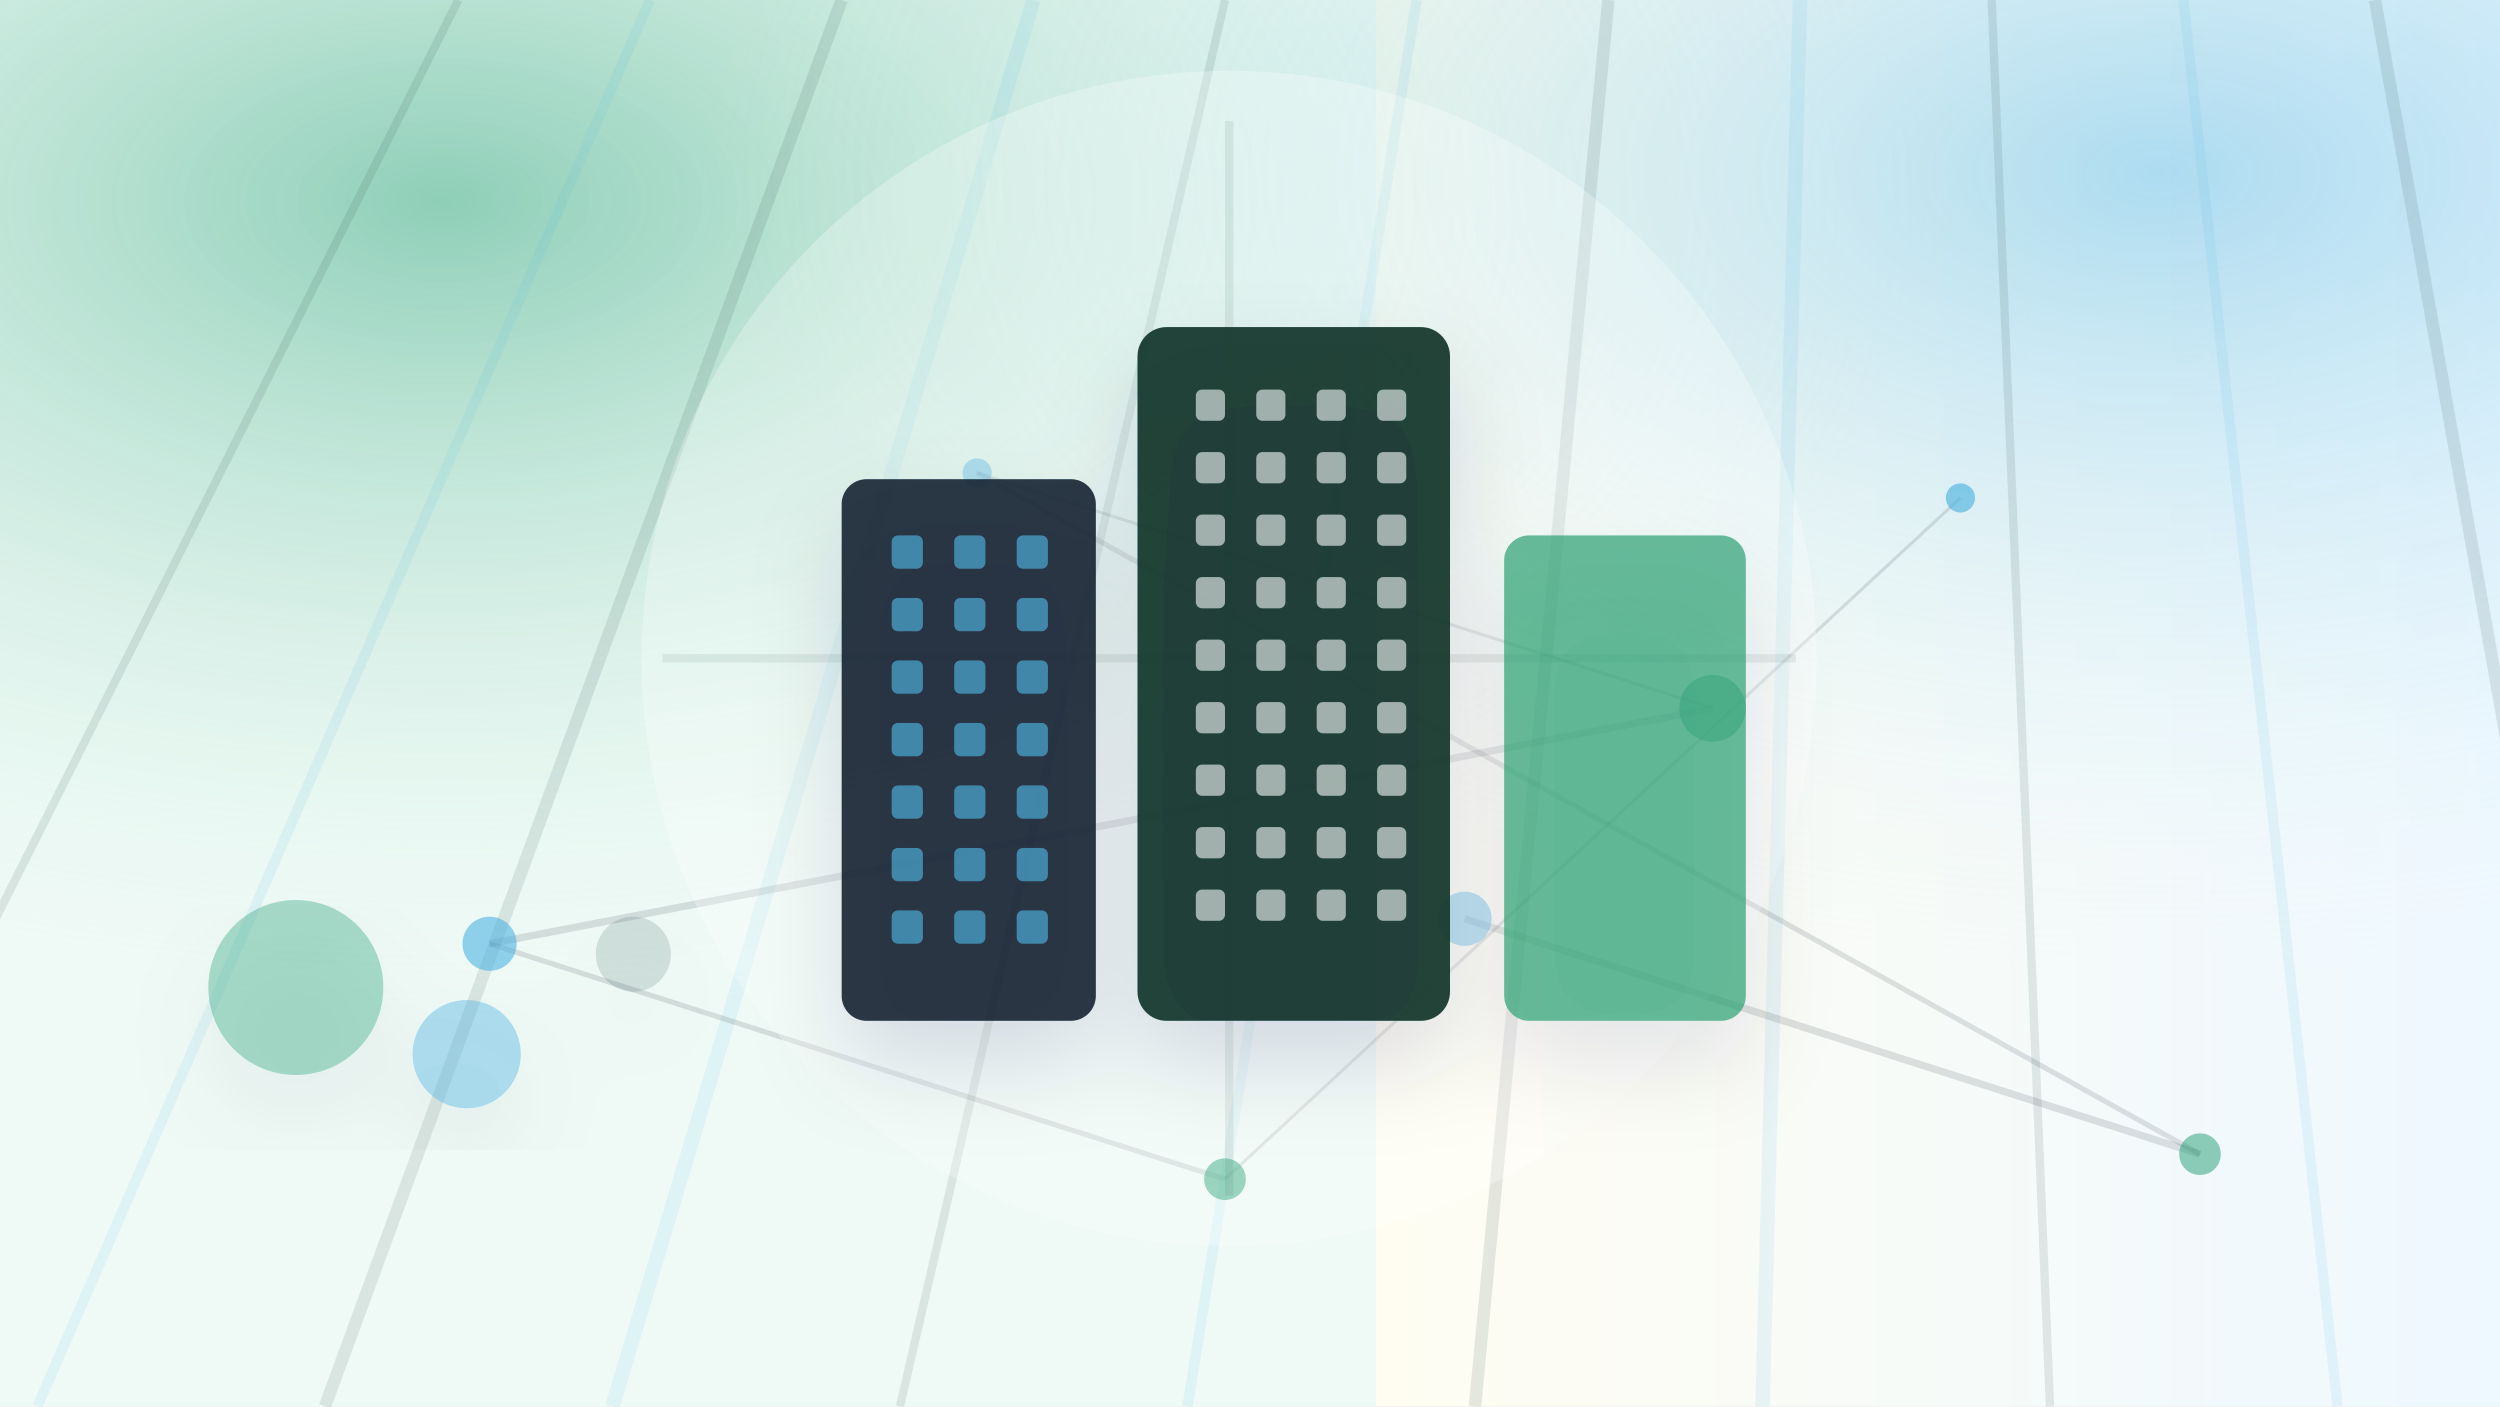
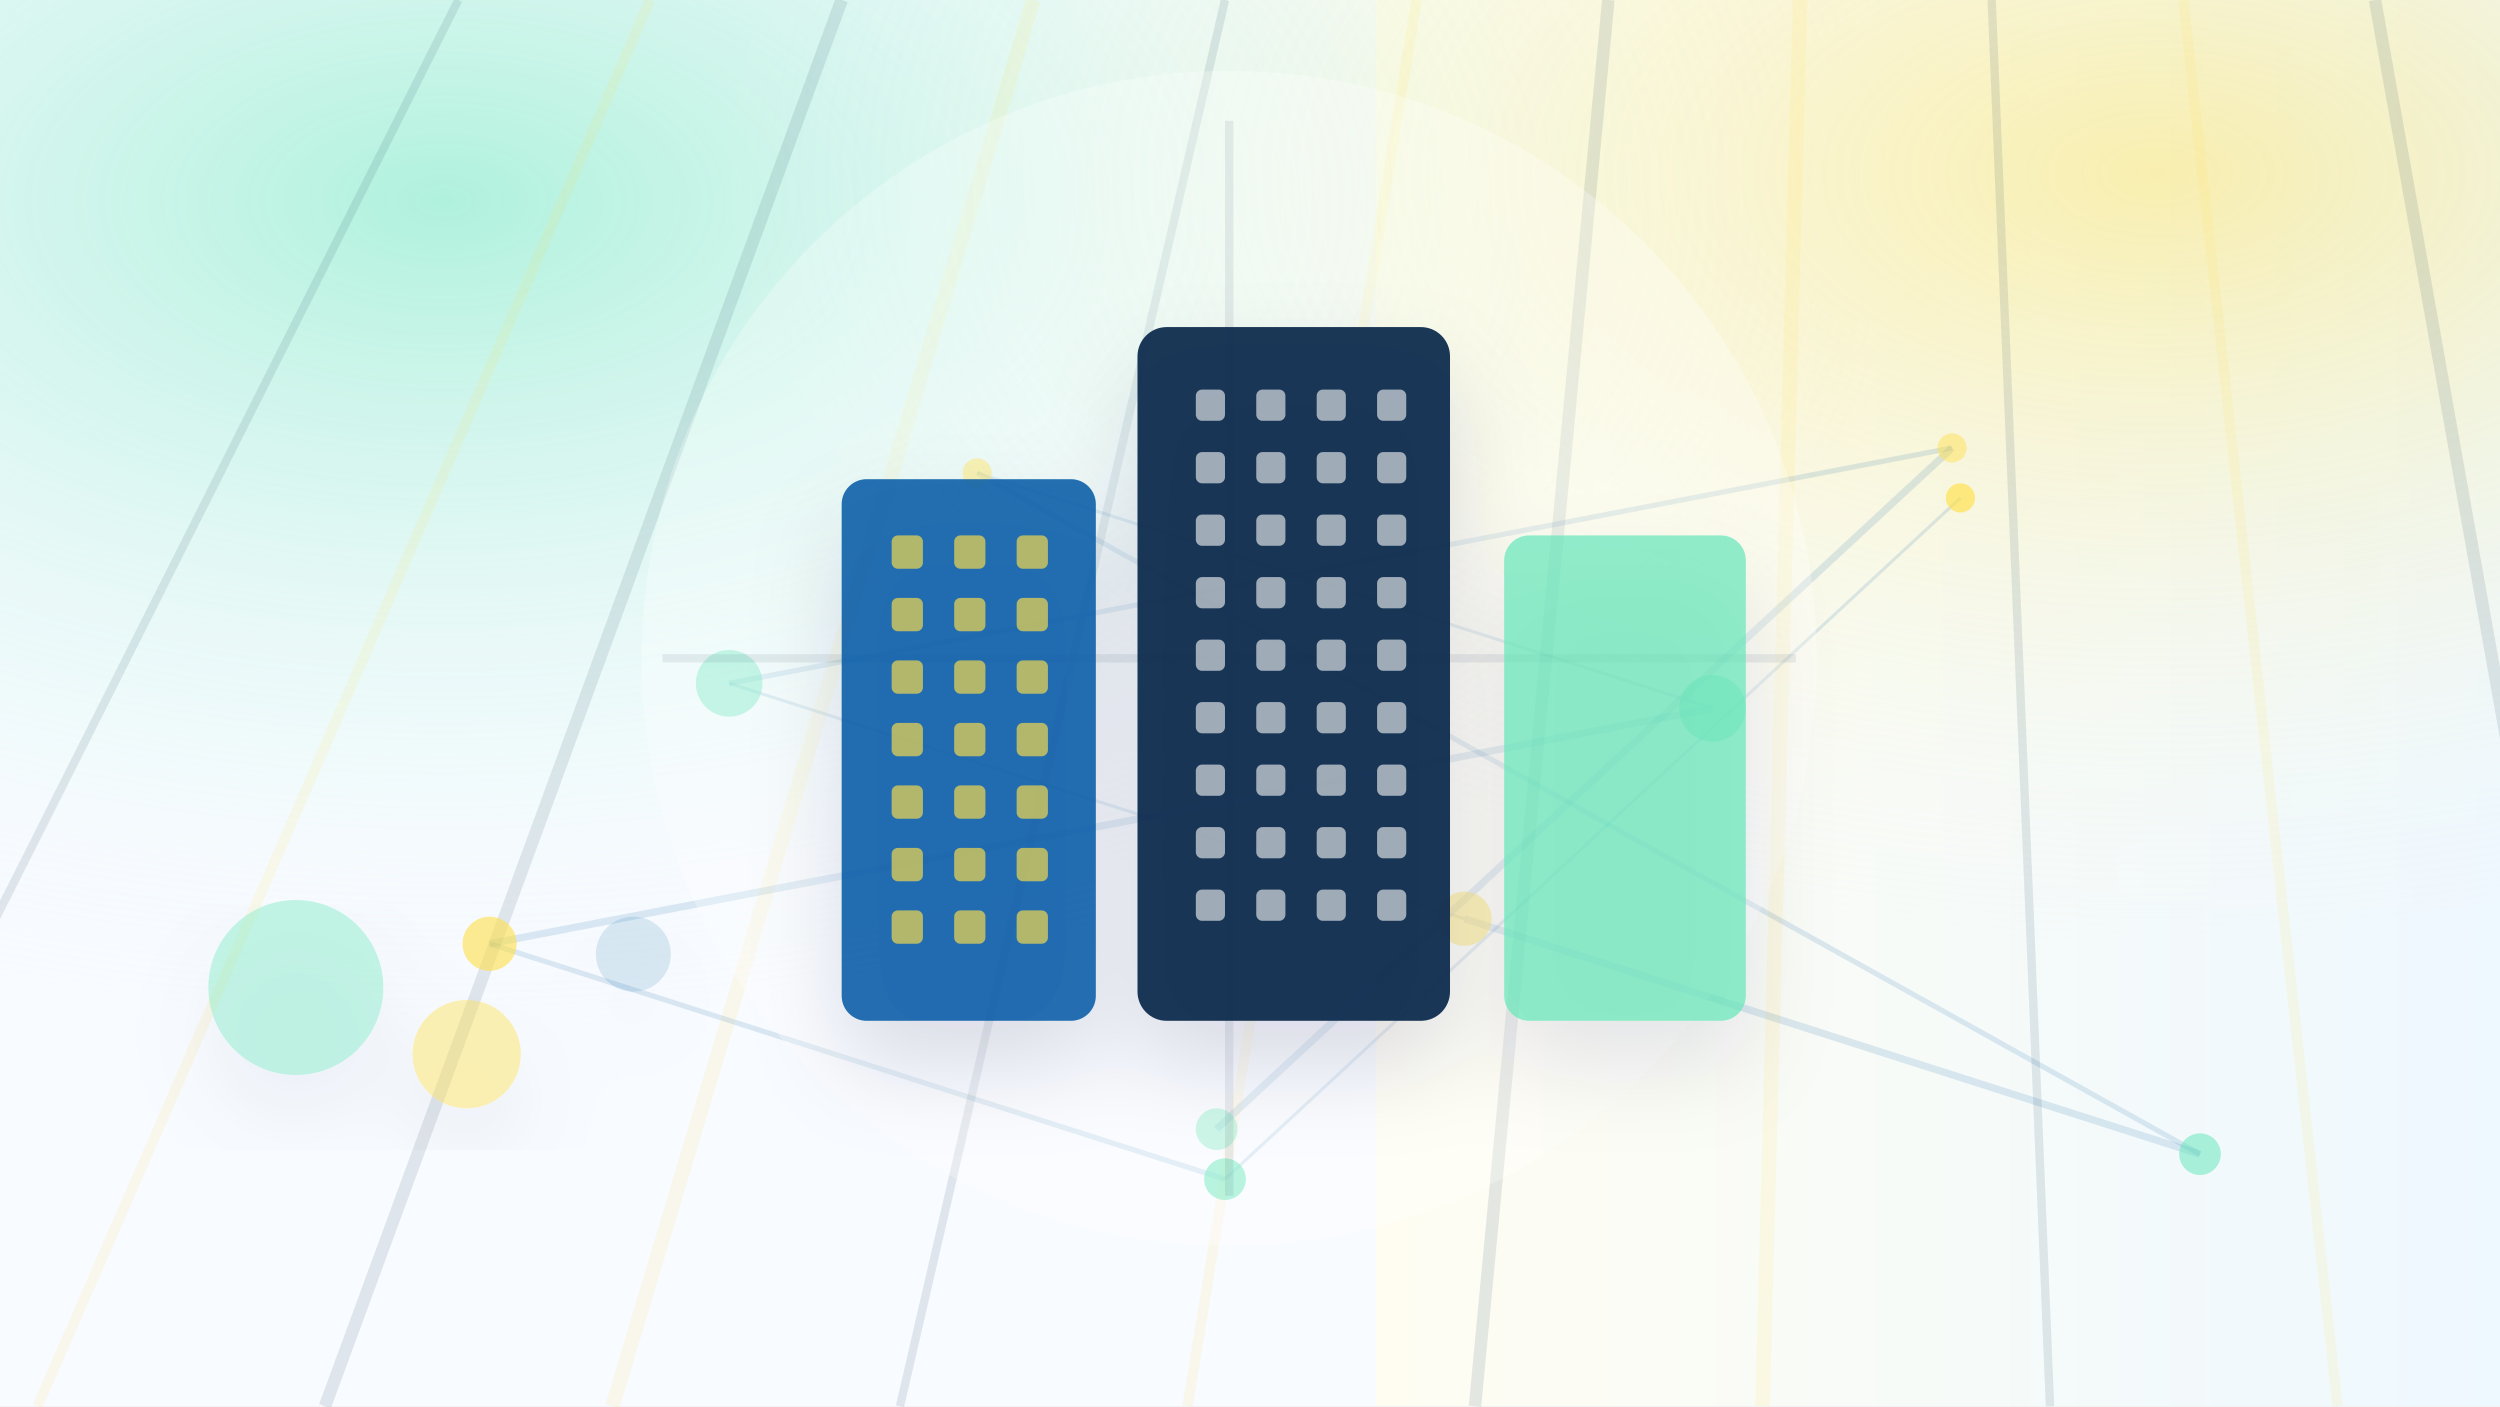
<svg xmlns="http://www.w3.org/2000/svg" width="1200" height="675" viewBox="0 0 1200 675" role="img" aria-labelledby="title desc">
  <defs>
    <radialGradient id="g1" cx="18%" cy="14%" r="60%">
-       <stop stop-color="#25a074" stop-opacity=".48" />
-       <stop offset="1" stop-color="#effaf6" stop-opacity="0" />
+       <stop stop-color="#62e6b8" stop-opacity=".48" />
+       <stop offset="1" stop-color="#f8fbff" stop-opacity="0" />
    </radialGradient>
    <radialGradient id="g2" cx="86%" cy="12%" r="58%">
-       <stop stop-color="#4cb2e0" stop-opacity=".42" />
-       <stop offset="1" stop-color="#effaf6" stop-opacity="0" />
+       <stop stop-color="#ffdf45" stop-opacity=".42" />
+       <stop offset="1" stop-color="#f8fbff" stop-opacity="0" />
    </radialGradient>
    <linearGradient id="split" x1="0" x2="1">
-       <stop stop-color="#effaf6" />
-       <stop offset=".55" stop-color="#effaf6" />
+       <stop stop-color="#f8fbff" />
+       <stop offset=".55" stop-color="#f8fbff" />
      <stop offset=".55" stop-color="#fffdf2" />
      <stop offset="1" stop-color="#eef8ff" />
    </linearGradient>
    <filter id="shadow" x="-20%" y="-20%" width="140%" height="140%">
      <feDropShadow dx="0" dy="22" stdDeviation="22" flood-color="#12213a" flood-opacity=".14" />
    </filter>
  </defs>
  <rect width="1200" height="675" fill="url(#split)" />
  <rect width="1200" height="675" fill="url(#g1)" />
  <rect width="1200" height="675" fill="url(#g2)" />
  <g opacity=".9">
-     <path d="M-120 675  220 0" stroke="#12392f" stroke-opacity=".12" stroke-width="4" />
-     <path d="M18 675  312 0" stroke="#4cb2e0" stroke-opacity=".12" stroke-width="5" />
-     <path d="M156 675  404 0" stroke="#12392f" stroke-opacity=".12" stroke-width="6" />
-     <path d="M294 675  496 0" stroke="#4cb2e0" stroke-opacity=".12" stroke-width="7" />
-     <path d="M432 675  588 0" stroke="#12392f" stroke-opacity=".12" stroke-width="4" />
-     <path d="M570 675  680 0" stroke="#4cb2e0" stroke-opacity=".12" stroke-width="5" />
-     <path d="M708 675  772 0" stroke="#12392f" stroke-opacity=".12" stroke-width="6" />
-     <path d="M846 675  864 0" stroke="#4cb2e0" stroke-opacity=".12" stroke-width="7" />
-     <path d="M984 675  956 0" stroke="#12392f" stroke-opacity=".12" stroke-width="4" />
-     <path d="M1122 675  1048 0" stroke="#4cb2e0" stroke-opacity=".12" stroke-width="5" />
-     <path d="M1260 675  1140 0" stroke="#12392f" stroke-opacity=".12" stroke-width="6" />
+     <path d="M-120 675  220 0" stroke="#0d2b4d" stroke-opacity=".12" stroke-width="4" />
+     <path d="M18 675  312 0" stroke="#ffdf45" stroke-opacity=".12" stroke-width="5" />
+     <path d="M156 675  404 0" stroke="#0d2b4d" stroke-opacity=".12" stroke-width="6" />
+     <path d="M294 675  496 0" stroke="#ffdf45" stroke-opacity=".12" stroke-width="7" />
+     <path d="M432 675  588 0" stroke="#0d2b4d" stroke-opacity=".12" stroke-width="4" />
+     <path d="M570 675  680 0" stroke="#ffdf45" stroke-opacity=".12" stroke-width="5" />
+     <path d="M708 675  772 0" stroke="#0d2b4d" stroke-opacity=".12" stroke-width="6" />
+     <path d="M846 675  864 0" stroke="#ffdf45" stroke-opacity=".12" stroke-width="7" />
+     <path d="M984 675  956 0" stroke="#0d2b4d" stroke-opacity=".12" stroke-width="4" />
+     <path d="M1122 675  1048 0" stroke="#ffdf45" stroke-opacity=".12" stroke-width="5" />
+     <path d="M1260 675  1140 0" stroke="#0d2b4d" stroke-opacity=".12" stroke-width="6" />
  </g>
  <g>
-     <line x1="941" y1="239" x2="588" y2="566" stroke="#172033" stroke-opacity=".13" stroke-width="1.5" />
-     <line x1="588" y1="566" x2="235" y2="453" stroke="#172033" stroke-opacity=".13" stroke-width="2.5" />
-     <line x1="235" y1="453" x2="822" y2="340" stroke="#172033" stroke-opacity=".13" stroke-width="3.5" />
-     <line x1="822" y1="340" x2="469" y2="227" stroke="#172033" stroke-opacity=".13" stroke-width="1.5" />
-     <line x1="469" y1="227" x2="1056" y2="554" stroke="#172033" stroke-opacity=".13" stroke-width="2.5" />
-     <line x1="1056" y1="554" x2="703" y2="441" stroke="#172033" stroke-opacity=".13" stroke-width="3.5" />
-     <circle cx="941" cy="239" r="7" fill="#4cb2e0" opacity="0.64" />
-     <circle cx="588" cy="566" r="10" fill="#25a074" opacity="0.615" />
-     <circle cx="235" cy="453" r="13" fill="#4cb2e0" opacity="0.59" />
-     <circle cx="822" cy="340" r="16" fill="#25a074" opacity="0.565" />
-     <circle cx="469" cy="227" r="7" fill="#4cb2e0" opacity="0.54" />
-     <circle cx="1056" cy="554" r="10" fill="#25a074" opacity="0.515" />
-     <circle cx="703" cy="441" r="13" fill="#4cb2e0" opacity="0.49" />
+     <line x1="941" y1="239" x2="588" y2="566" stroke="#0f5fa8" stroke-opacity=".13" stroke-width="1.5" />
+     <line x1="588" y1="566" x2="235" y2="453" stroke="#0f5fa8" stroke-opacity=".13" stroke-width="2.5" />
+     <line x1="235" y1="453" x2="822" y2="340" stroke="#0f5fa8" stroke-opacity=".13" stroke-width="3.5" />
+     <line x1="822" y1="340" x2="469" y2="227" stroke="#0f5fa8" stroke-opacity=".13" stroke-width="1.5" />
+     <line x1="469" y1="227" x2="1056" y2="554" stroke="#0f5fa8" stroke-opacity=".13" stroke-width="2.5" />
+     <line x1="1056" y1="554" x2="703" y2="441" stroke="#0f5fa8" stroke-opacity=".13" stroke-width="3.5" />
+     <line x1="703" y1="441" x2="350" y2="328" stroke="#0f5fa8" stroke-opacity=".13" stroke-width="1.5" />
+     <line x1="350" y1="328" x2="937" y2="215" stroke="#0f5fa8" stroke-opacity=".13" stroke-width="2.5" />
+     <line x1="937" y1="215" x2="584" y2="542" stroke="#0f5fa8" stroke-opacity=".13" stroke-width="3.5" />
+     <circle cx="941" cy="239" r="7" fill="#ffdf45" opacity="0.64" />
+     <circle cx="588" cy="566" r="10" fill="#62e6b8" opacity="0.615" />
+     <circle cx="235" cy="453" r="13" fill="#ffdf45" opacity="0.59" />
+     <circle cx="822" cy="340" r="16" fill="#62e6b8" opacity="0.565" />
+     <circle cx="469" cy="227" r="7" fill="#ffdf45" opacity="0.54" />
+     <circle cx="1056" cy="554" r="10" fill="#62e6b8" opacity="0.515" />
+     <circle cx="703" cy="441" r="13" fill="#ffdf45" opacity="0.49" />
+     <circle cx="350" cy="328" r="16" fill="#62e6b8" opacity="0.465" />
+     <circle cx="937" cy="215" r="7" fill="#ffdf45" opacity="0.44" />
+     <circle cx="584" cy="542" r="10" fill="#62e6b8" opacity="0.415" />
  </g>
  <g transform="translate(-300 0)">
    <circle cx="890" cy="316" r="282" fill="#fff" opacity=".28" />
-     <path d="M618 316h544M890 58v516" stroke="#12392f" stroke-opacity=".08" stroke-width="4" />
+     <path d="M618 316h544M890 58v516" stroke="#0d2b4d" stroke-opacity=".08" stroke-width="4" />
  </g>
  <g transform="translate(-300 0)" filter="url(#shadow)">
    <g transform="translate(704 125)">
-       <rect x="0" y="105" width="122" height="260" rx="12" fill="#172033" opacity=".9" />
-       <rect x="142" y="32" width="150" height="333" rx="14" fill="#12392f" opacity=".94" />
-       <rect x="318" y="132" width="116" height="233" rx="12" fill="#25a074" opacity=".7" />
-       <rect x="24" y="132" width="15" height="16" rx="3" fill="#4cb2e0" opacity=".65" />
-       <rect x="54" y="132" width="15" height="16" rx="3" fill="#4cb2e0" opacity=".65" />
-       <rect x="84" y="132" width="15" height="16" rx="3" fill="#4cb2e0" opacity=".65" />
-       <rect x="24" y="162" width="15" height="16" rx="3" fill="#4cb2e0" opacity=".65" />
-       <rect x="54" y="162" width="15" height="16" rx="3" fill="#4cb2e0" opacity=".65" />
-       <rect x="84" y="162" width="15" height="16" rx="3" fill="#4cb2e0" opacity=".65" />
-       <rect x="24" y="192" width="15" height="16" rx="3" fill="#4cb2e0" opacity=".65" />
-       <rect x="54" y="192" width="15" height="16" rx="3" fill="#4cb2e0" opacity=".65" />
-       <rect x="84" y="192" width="15" height="16" rx="3" fill="#4cb2e0" opacity=".65" />
-       <rect x="24" y="222" width="15" height="16" rx="3" fill="#4cb2e0" opacity=".65" />
-       <rect x="54" y="222" width="15" height="16" rx="3" fill="#4cb2e0" opacity=".65" />
-       <rect x="84" y="222" width="15" height="16" rx="3" fill="#4cb2e0" opacity=".65" />
-       <rect x="24" y="252" width="15" height="16" rx="3" fill="#4cb2e0" opacity=".65" />
-       <rect x="54" y="252" width="15" height="16" rx="3" fill="#4cb2e0" opacity=".65" />
-       <rect x="84" y="252" width="15" height="16" rx="3" fill="#4cb2e0" opacity=".65" />
-       <rect x="24" y="282" width="15" height="16" rx="3" fill="#4cb2e0" opacity=".65" />
-       <rect x="54" y="282" width="15" height="16" rx="3" fill="#4cb2e0" opacity=".65" />
-       <rect x="84" y="282" width="15" height="16" rx="3" fill="#4cb2e0" opacity=".65" />
-       <rect x="24" y="312" width="15" height="16" rx="3" fill="#4cb2e0" opacity=".65" />
-       <rect x="54" y="312" width="15" height="16" rx="3" fill="#4cb2e0" opacity=".65" />
-       <rect x="84" y="312" width="15" height="16" rx="3" fill="#4cb2e0" opacity=".65" />
+       <rect x="0" y="105" width="122" height="260" rx="12" fill="#0f5fa8" opacity=".9" />
+       <rect x="142" y="32" width="150" height="333" rx="14" fill="#0d2b4d" opacity=".94" />
+       <rect x="318" y="132" width="116" height="233" rx="12" fill="#62e6b8" opacity=".7" />
+       <rect x="24" y="132" width="15" height="16" rx="3" fill="#ffdf45" opacity=".65" />
+       <rect x="54" y="132" width="15" height="16" rx="3" fill="#ffdf45" opacity=".65" />
+       <rect x="84" y="132" width="15" height="16" rx="3" fill="#ffdf45" opacity=".65" />
+       <rect x="24" y="162" width="15" height="16" rx="3" fill="#ffdf45" opacity=".65" />
+       <rect x="54" y="162" width="15" height="16" rx="3" fill="#ffdf45" opacity=".65" />
+       <rect x="84" y="162" width="15" height="16" rx="3" fill="#ffdf45" opacity=".65" />
+       <rect x="24" y="192" width="15" height="16" rx="3" fill="#ffdf45" opacity=".65" />
+       <rect x="54" y="192" width="15" height="16" rx="3" fill="#ffdf45" opacity=".65" />
+       <rect x="84" y="192" width="15" height="16" rx="3" fill="#ffdf45" opacity=".65" />
+       <rect x="24" y="222" width="15" height="16" rx="3" fill="#ffdf45" opacity=".65" />
+       <rect x="54" y="222" width="15" height="16" rx="3" fill="#ffdf45" opacity=".65" />
+       <rect x="84" y="222" width="15" height="16" rx="3" fill="#ffdf45" opacity=".65" />
+       <rect x="24" y="252" width="15" height="16" rx="3" fill="#ffdf45" opacity=".65" />
+       <rect x="54" y="252" width="15" height="16" rx="3" fill="#ffdf45" opacity=".65" />
+       <rect x="84" y="252" width="15" height="16" rx="3" fill="#ffdf45" opacity=".65" />
+       <rect x="24" y="282" width="15" height="16" rx="3" fill="#ffdf45" opacity=".65" />
+       <rect x="54" y="282" width="15" height="16" rx="3" fill="#ffdf45" opacity=".65" />
+       <rect x="84" y="282" width="15" height="16" rx="3" fill="#ffdf45" opacity=".65" />
+       <rect x="24" y="312" width="15" height="16" rx="3" fill="#ffdf45" opacity=".65" />
+       <rect x="54" y="312" width="15" height="16" rx="3" fill="#ffdf45" opacity=".65" />
+       <rect x="84" y="312" width="15" height="16" rx="3" fill="#ffdf45" opacity=".65" />
      <rect x="170" y="62" width="14" height="15" rx="3" fill="#fff" opacity=".58" />
      <rect x="199" y="62" width="14" height="15" rx="3" fill="#fff" opacity=".58" />
      <rect x="228" y="62" width="14" height="15" rx="3" fill="#fff" opacity=".58" />
      <rect x="257" y="62" width="14" height="15" rx="3" fill="#fff" opacity=".58" />
      <rect x="170" y="92" width="14" height="15" rx="3" fill="#fff" opacity=".58" />
      <rect x="199" y="92" width="14" height="15" rx="3" fill="#fff" opacity=".58" />
      <rect x="228" y="92" width="14" height="15" rx="3" fill="#fff" opacity=".58" />
      <rect x="257" y="92" width="14" height="15" rx="3" fill="#fff" opacity=".58" />
      <rect x="170" y="122" width="14" height="15" rx="3" fill="#fff" opacity=".58" />
      <rect x="199" y="122" width="14" height="15" rx="3" fill="#fff" opacity=".58" />
      <rect x="228" y="122" width="14" height="15" rx="3" fill="#fff" opacity=".58" />
      <rect x="257" y="122" width="14" height="15" rx="3" fill="#fff" opacity=".58" />
      <rect x="170" y="152" width="14" height="15" rx="3" fill="#fff" opacity=".58" />
      <rect x="199" y="152" width="14" height="15" rx="3" fill="#fff" opacity=".58" />
      <rect x="228" y="152" width="14" height="15" rx="3" fill="#fff" opacity=".58" />
      <rect x="257" y="152" width="14" height="15" rx="3" fill="#fff" opacity=".58" />
      <rect x="170" y="182" width="14" height="15" rx="3" fill="#fff" opacity=".58" />
      <rect x="199" y="182" width="14" height="15" rx="3" fill="#fff" opacity=".58" />
      <rect x="228" y="182" width="14" height="15" rx="3" fill="#fff" opacity=".58" />
      <rect x="257" y="182" width="14" height="15" rx="3" fill="#fff" opacity=".58" />
      <rect x="170" y="212" width="14" height="15" rx="3" fill="#fff" opacity=".58" />
      <rect x="199" y="212" width="14" height="15" rx="3" fill="#fff" opacity=".58" />
      <rect x="228" y="212" width="14" height="15" rx="3" fill="#fff" opacity=".58" />
      <rect x="257" y="212" width="14" height="15" rx="3" fill="#fff" opacity=".58" />
      <rect x="170" y="242" width="14" height="15" rx="3" fill="#fff" opacity=".58" />
      <rect x="199" y="242" width="14" height="15" rx="3" fill="#fff" opacity=".58" />
      <rect x="228" y="242" width="14" height="15" rx="3" fill="#fff" opacity=".58" />
      <rect x="257" y="242" width="14" height="15" rx="3" fill="#fff" opacity=".58" />
      <rect x="170" y="272" width="14" height="15" rx="3" fill="#fff" opacity=".58" />
      <rect x="199" y="272" width="14" height="15" rx="3" fill="#fff" opacity=".58" />
      <rect x="228" y="272" width="14" height="15" rx="3" fill="#fff" opacity=".58" />
      <rect x="257" y="272" width="14" height="15" rx="3" fill="#fff" opacity=".58" />
      <rect x="170" y="302" width="14" height="15" rx="3" fill="#fff" opacity=".58" />
      <rect x="199" y="302" width="14" height="15" rx="3" fill="#fff" opacity=".58" />
      <rect x="228" y="302" width="14" height="15" rx="3" fill="#fff" opacity=".58" />
      <rect x="257" y="302" width="14" height="15" rx="3" fill="#fff" opacity=".58" />
    </g>
  </g>
  <g filter="url(#shadow)" opacity=".82">
-     <circle cx="142" cy="474" r="42" fill="#25a074" opacity=".44" />
-     <circle cx="224" cy="506" r="26" fill="#4cb2e0" opacity=".5" />
-     <circle cx="304" cy="458" r="18" fill="#172033" opacity=".16" />
+     <circle cx="142" cy="474" r="42" fill="#62e6b8" opacity=".44" />
+     <circle cx="224" cy="506" r="26" fill="#ffdf45" opacity=".5" />
+     <circle cx="304" cy="458" r="18" fill="#0f5fa8" opacity=".16" />
  </g>
</svg>
